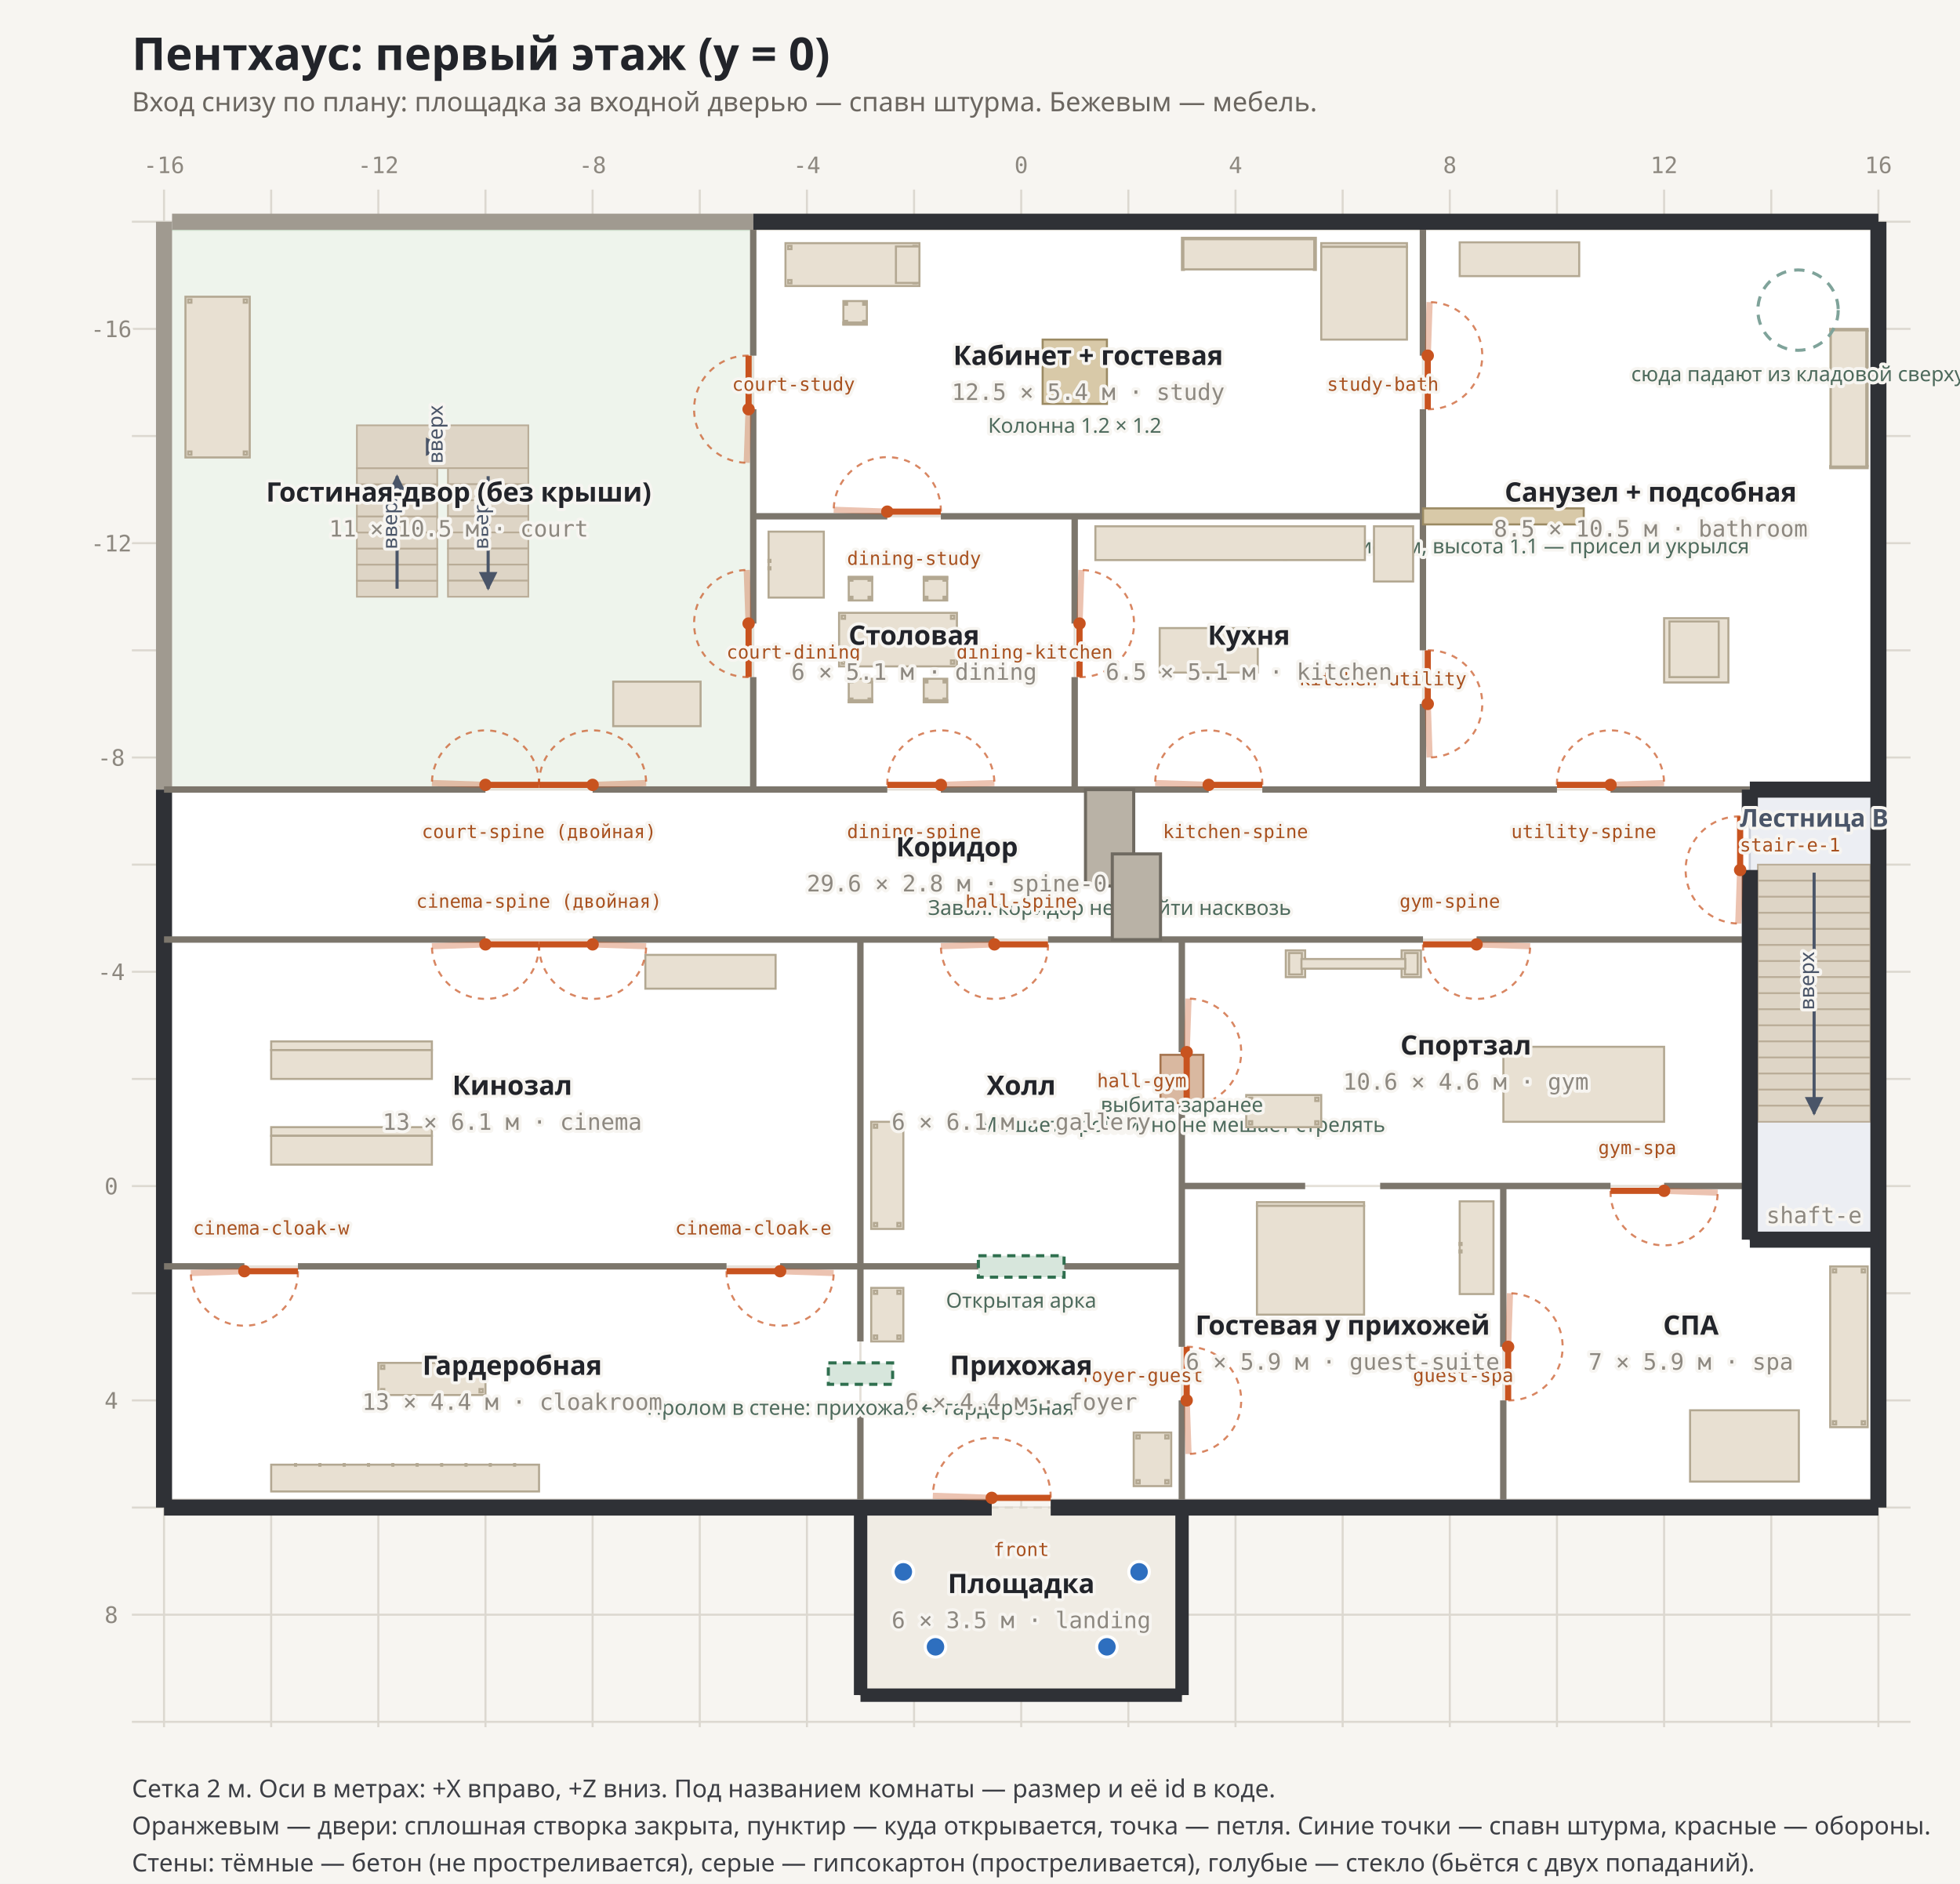
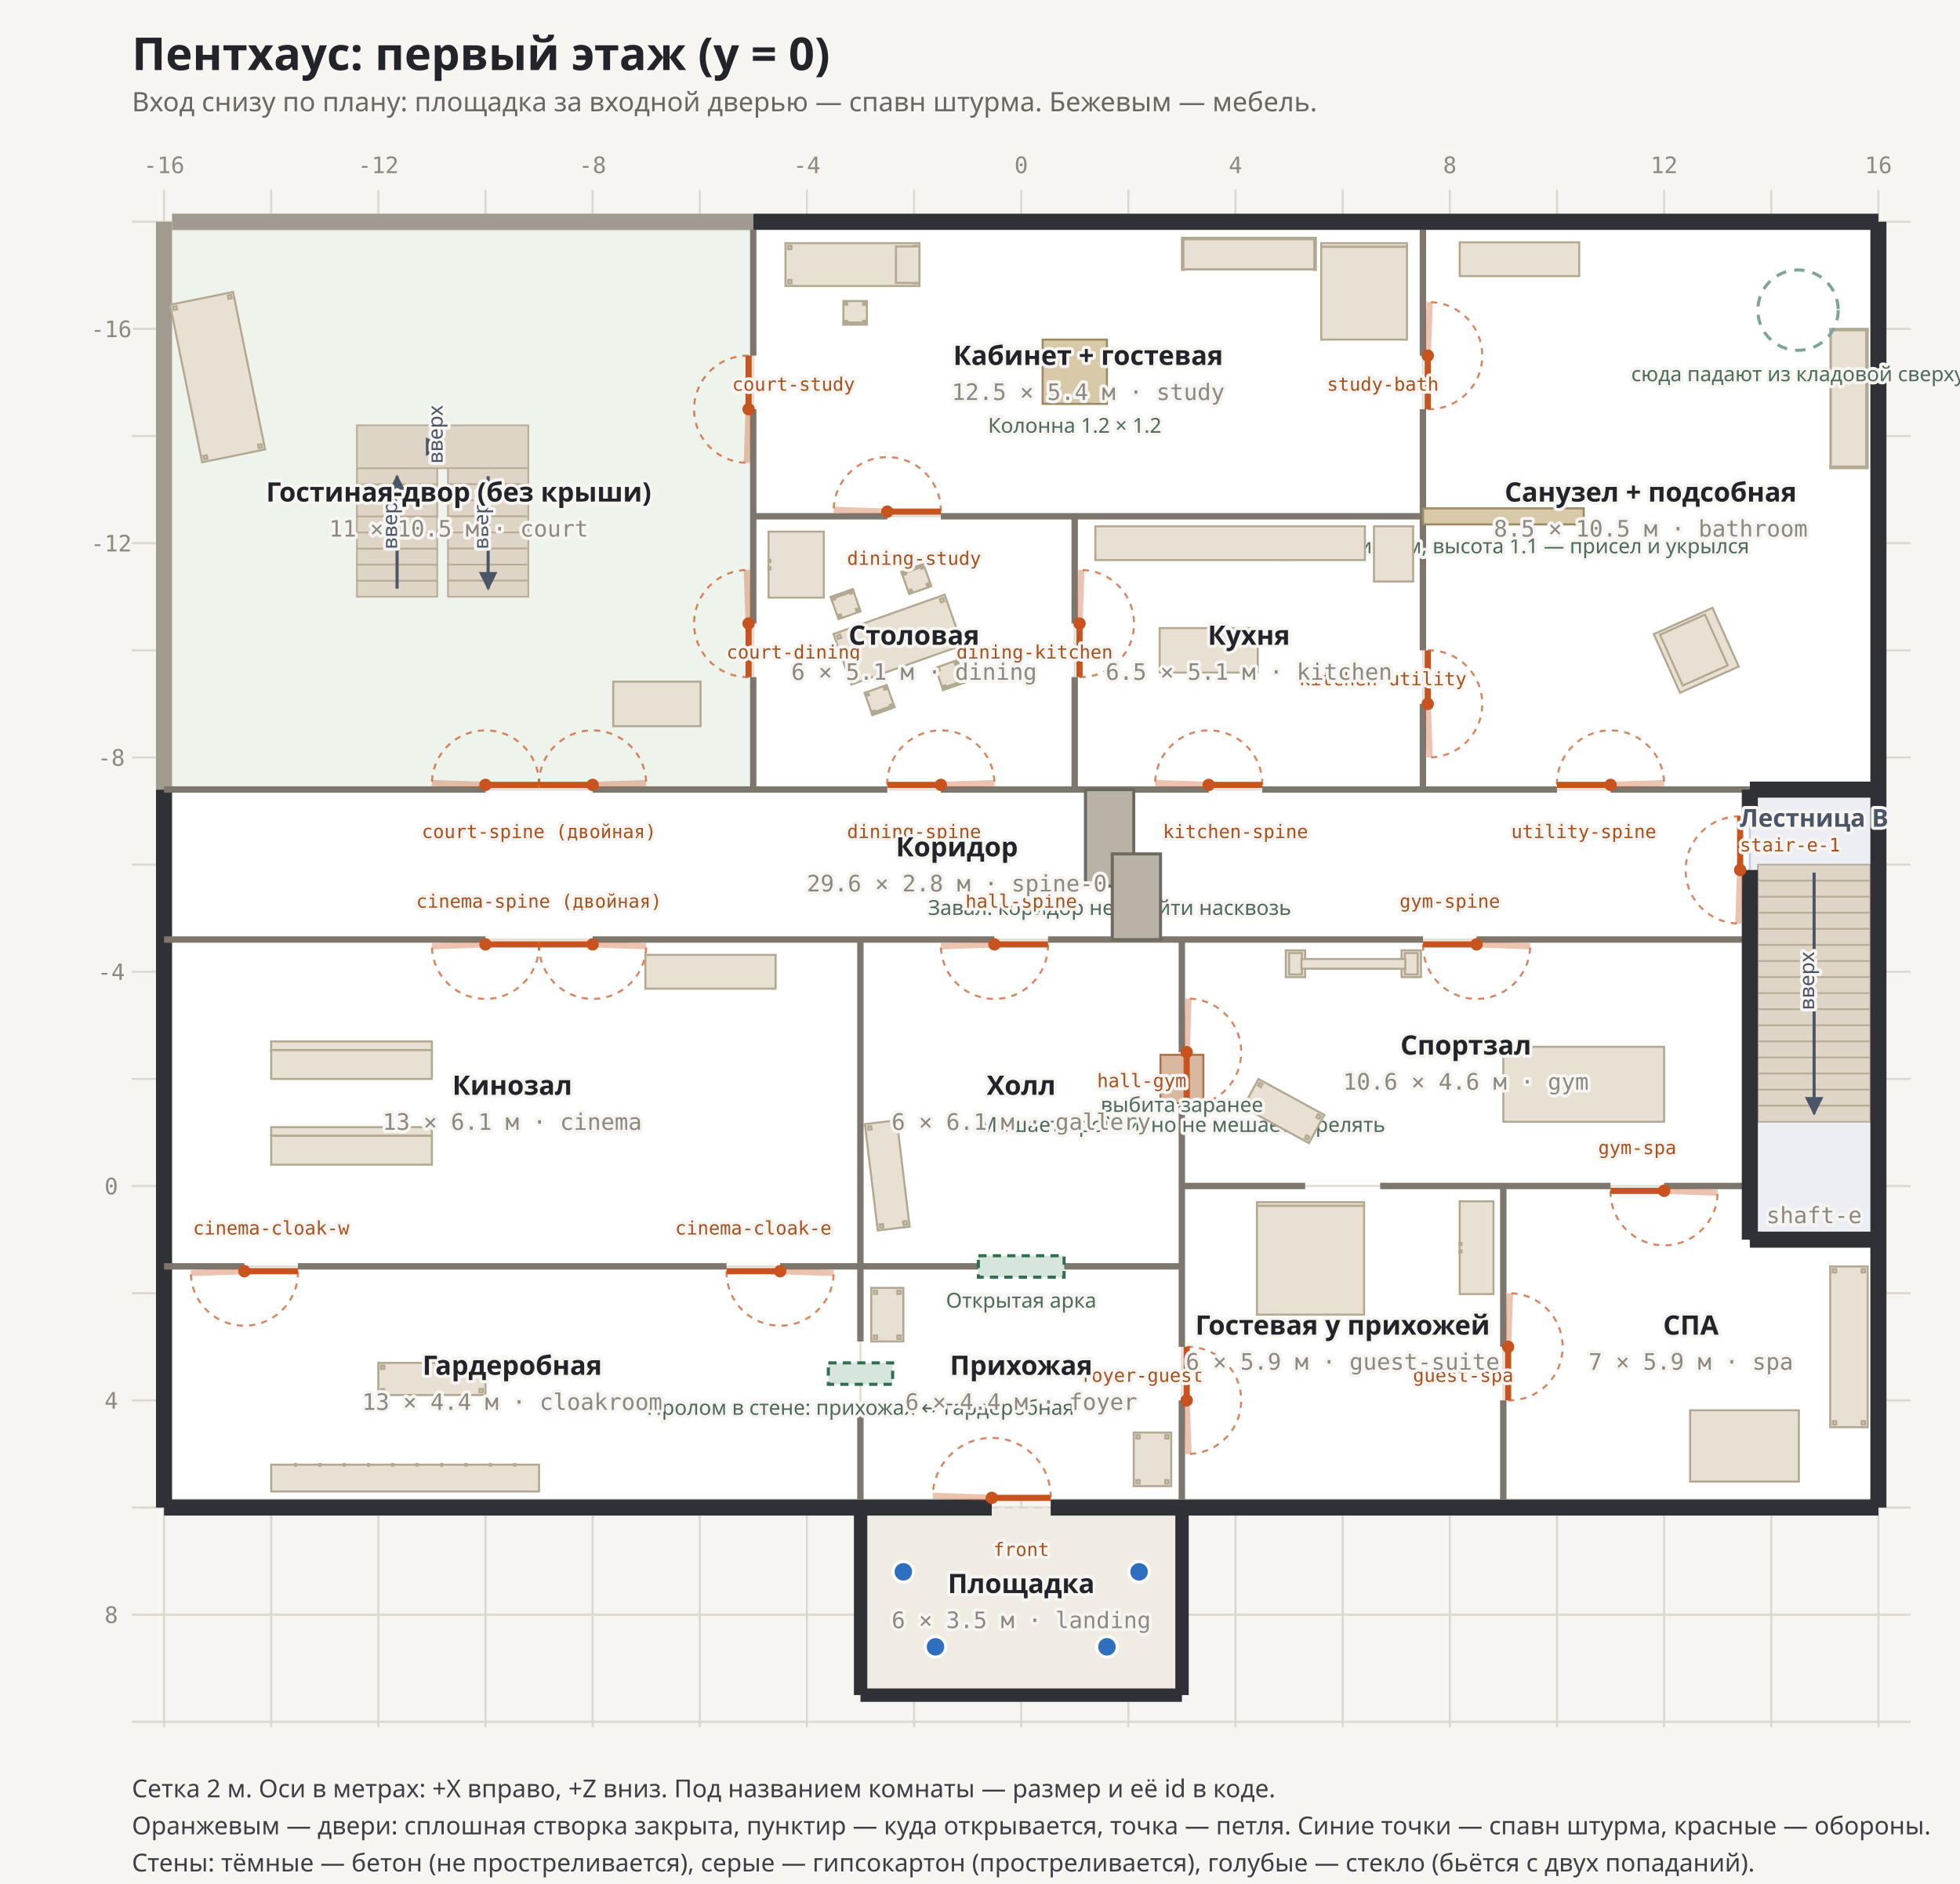
<svg xmlns="http://www.w3.org/2000/svg" width="951.2" height="914.2" viewBox="0 0 951.2 914.2">
  <style>
  .bg { fill: #f7f5f1; }
  .grid { stroke: #dcd8d0; stroke-width: 1; }
  .tick { fill: #8d8880; font: 11px ui-monospace, monospace; text-anchor: middle; }
  /* Every label is drawn with the page colour behind its own strokes, so a
     door id that lands on a wall or a room name is still readable. */
  text { paint-order: stroke; stroke: #f7f5f1; stroke-width: 3px; stroke-linejoin: round; }
  .room { fill: #ffffff; stroke: #e4e0d8; stroke-width: 1; }
  .open { fill: #eef4ec; stroke: #cadbc8; stroke-width: 1; }
  .void { fill: #e2e6ec; stroke: #b6bcc6; stroke-width: 1.5; stroke-dasharray: 6 4; }
  .wall.low { fill: #a09a90; }
  .wall.glass.low { fill: #7fa8bd; }
  .blocker { fill: #d8c9a8; stroke: #9b8a63; stroke-width: 1; }
  .blocker.blocked { fill: #d9b8a0; stroke: #a5744f; }
  .blocker.rubble { fill: #b9b2a6; stroke: #6f6a61; stroke-width: 1.5; }
  .blocker.furniture { fill: #e8e0d2; stroke: #b3a892; stroke-width: 1; }
  .hole { fill: none; stroke: #2f6f4f; stroke-width: 2.5; stroke-dasharray: 5 4; }
  .opening { fill: #d7e6dc; stroke: #2f6f4f; stroke-width: 1.5; stroke-dasharray: 4 3; }
  .switch { fill: #f2d24b; stroke: #7a5f05; stroke-width: 2; }
  .hole.under { stroke: #7fa39a; stroke-width: 1.5; }
  .note { font: 10px system-ui, sans-serif; fill: #4d6a5c; text-anchor: middle; }
  .shaft { fill: #eceef3; stroke: #c9cdd6; stroke-width: 1; }
  .outside { fill: #f0ece4; stroke: #ddd8ce; stroke-dasharray: 4 3; }
  .wall { fill: #2f3136; }
  .wall.drywall { fill: #7c766c; }
  .wall.glass { fill: #7fa8bd; }
  .room-name { font: 600 13px system-ui, sans-serif; fill: #22242a; text-anchor: middle; }
  .room-size { font: 11px ui-monospace, monospace; fill: #8d8880; text-anchor: middle; }
  .shaft-label { font: 600 12px system-ui, sans-serif; fill: #4a5568; text-anchor: middle; }
  .door-shut { stroke: #c8531f; stroke-width: 3; fill: none; }
  .door-open { stroke: #c8531f; stroke-width: 3; fill: none; opacity: 0.35; }
  .door-arc { stroke: #c8531f; stroke-width: 1; fill: none; stroke-dasharray: 3 3; opacity: 0.7; }
  .hinge { fill: #c8531f; }
  .door-id { font: 9px ui-monospace, monospace; fill: #a8511f; text-anchor: middle; }
  .tread { fill: #ded5c6; stroke: #b9ac97; stroke-width: 0.8; }
  .up-arrow { stroke: #4a5568; stroke-width: 1.5; fill: none; }
  .up-label { font: 10px system-ui, sans-serif; fill: #4a5568; text-anchor: middle; }
  .spawn { stroke: #ffffff; stroke-width: 1.5; }
  .spawn.attackers { fill: #2e6fbf; }
  .spawn.defenders { fill: #c2452f; }
  .title { font: 600 22px system-ui, sans-serif; fill: #22242a; }
  .subtitle { font: 13px system-ui, sans-serif; fill: #6b6660; }
  .legend { font: 12px system-ui, sans-serif; fill: #3d3f45; }
</style>
  <defs>
    <marker id="arrow" viewBox="0 0 10 10" refX="9" refY="5" markerWidth="6" markerHeight="6" orient="auto-start-reverse">
      <path d="M 0 0 L 10 5 L 0 10 z" fill="#4a5568" />
    </marker>
  </defs>
  <rect class="bg" width="951.2" height="914.2" />
  <text x="64" y="34" class="title">Пентхаус: первый этаж (y = 0)</text>
  <text x="64" y="54" class="subtitle">Вход снизу по плану: площадка за входной дверью — спавн штурма. Бежевым — мебель.</text>
  <text x="64" y="872.2" class="legend">Сетка 2 м. Оси в метрах: +X вправо, +Z вниз. Под названием комнаты — размер и её id в коде.</text>
  <text x="64" y="890.2" class="legend">Оранжевым — двери: сплошная створка закрыта, пунктир — куда открывается, точка — петля. Синие точки — спавн штурма, красные — обороны.</text>
  <text x="64" y="908.2" class="legend">Стены: тёмные — бетон (не простреливается), серые — гипсокартон (простреливается), голубые — стекло (бьётся с двух попаданий).</text>
  <line x1="79.6" y1="92" x2="79.6" y2="838.2" class="grid" />
  <text x="79.6" y="84" class="tick">-16</text>
  <line x1="131.6" y1="92" x2="131.6" y2="838.2" class="grid" />
  <line x1="183.6" y1="92" x2="183.6" y2="838.2" class="grid" />
  <text x="183.6" y="84" class="tick">-12</text>
  <line x1="235.6" y1="92" x2="235.6" y2="838.2" class="grid" />
  <line x1="287.6" y1="92" x2="287.6" y2="838.2" class="grid" />
  <text x="287.6" y="84" class="tick">-8</text>
  <line x1="339.6" y1="92" x2="339.6" y2="838.2" class="grid" />
  <line x1="391.6" y1="92" x2="391.6" y2="838.2" class="grid" />
  <text x="391.6" y="84" class="tick">-4</text>
  <line x1="443.6" y1="92" x2="443.6" y2="838.2" class="grid" />
  <line x1="495.6" y1="92" x2="495.6" y2="838.2" class="grid" />
  <text x="495.6" y="84" class="tick">0</text>
  <line x1="547.6" y1="92" x2="547.6" y2="838.2" class="grid" />
  <line x1="599.6" y1="92" x2="599.6" y2="838.2" class="grid" />
  <text x="599.6" y="84" class="tick">4</text>
  <line x1="651.6" y1="92" x2="651.6" y2="838.2" class="grid" />
  <line x1="703.6" y1="92" x2="703.6" y2="838.2" class="grid" />
  <text x="703.6" y="84" class="tick">8</text>
  <line x1="755.6" y1="92" x2="755.6" y2="838.2" class="grid" />
  <line x1="807.6" y1="92" x2="807.6" y2="838.2" class="grid" />
  <text x="807.6" y="84" class="tick">12</text>
  <line x1="859.6" y1="92" x2="859.6" y2="838.2" class="grid" />
  <line x1="911.6" y1="92" x2="911.6" y2="838.2" class="grid" />
  <text x="911.6" y="84" class="tick">16</text>
  <line x1="64" y1="107.6" x2="927.2" y2="107.6" class="grid" />
  <line x1="64" y1="159.6" x2="927.2" y2="159.6" class="grid" />
  <text x="54" y="163.6" class="tick" text-anchor="end">-16</text>
  <line x1="64" y1="211.6" x2="927.2" y2="211.6" class="grid" />
  <line x1="64" y1="263.6" x2="927.2" y2="263.6" class="grid" />
  <text x="54" y="267.6" class="tick" text-anchor="end">-12</text>
  <line x1="64" y1="315.6" x2="927.2" y2="315.6" class="grid" />
  <line x1="64" y1="367.6" x2="927.2" y2="367.6" class="grid" />
  <text x="54" y="371.6" class="tick" text-anchor="end">-8</text>
  <line x1="64" y1="419.6" x2="927.2" y2="419.6" class="grid" />
  <line x1="64" y1="471.6" x2="927.2" y2="471.6" class="grid" />
  <text x="54" y="475.6" class="tick" text-anchor="end">-4</text>
  <line x1="64" y1="523.6" x2="927.2" y2="523.6" class="grid" />
  <line x1="64" y1="575.6" x2="927.2" y2="575.6" class="grid" />
  <text x="54" y="579.6" class="tick" text-anchor="end">0</text>
  <line x1="64" y1="627.6" x2="927.2" y2="627.6" class="grid" />
  <line x1="64" y1="679.6" x2="927.2" y2="679.6" class="grid" />
  <text x="54" y="683.6" class="tick" text-anchor="end">4</text>
  <line x1="64" y1="731.6" x2="927.2" y2="731.6" class="grid" />
  <line x1="64" y1="783.6" x2="927.2" y2="783.6" class="grid" />
  <text x="54" y="787.6" class="tick" text-anchor="end">8</text>
  <line x1="64" y1="835.6" x2="927.2" y2="835.6" class="grid" />
  <rect x="79.6" y="111.5" width="286" height="271.7" class="open" />
  <rect x="365.6" y="111.5" width="325" height="139.1" class="room" />
  <rect x="690.6" y="111.5" width="221" height="271.7" class="room" />
  <rect x="365.6" y="250.6" width="156" height="132.6" class="room" />
  <rect x="521.6" y="250.6" width="169" height="132.6" class="room" />
  <rect x="79.6" y="383.2" width="769.6" height="72.8" class="room" />
  <rect x="79.6" y="456" width="338" height="158.6" class="room" />
  <rect x="417.6" y="456" width="156" height="158.6" class="room" />
  <rect x="573.6" y="456" width="275.6" height="119.6" class="room" />
  <rect x="79.6" y="614.6" width="338" height="113.1" class="room" />
  <rect x="417.6" y="614.6" width="156" height="113.1" class="room" />
  <rect x="573.6" y="575.6" width="156" height="152.1" class="room" />
  <rect x="729.6" y="575.6" width="182" height="152.1" class="room" />
  <rect x="417.6" y="731.6" width="156" height="91" class="outside" />
  <rect x="849.2" y="383.2" width="62.4" height="218.4" class="shaft" />
  <rect x="173.2" y="281.8" width="39" height="7.8" class="tread" />
  <rect x="173.2" y="274" width="39" height="7.8" class="tread" />
  <rect x="173.2" y="266.2" width="39" height="7.8" class="tread" />
  <rect x="173.2" y="258.4" width="39" height="7.8" class="tread" />
  <rect x="173.2" y="250.6" width="39" height="7.8" class="tread" />
  <rect x="173.2" y="242.8" width="39" height="7.8" class="tread" />
  <rect x="173.2" y="235" width="39" height="7.8" class="tread" />
  <rect x="173.2" y="227.2" width="39" height="7.8" class="tread" />
  <path d="M 192.7 285.7 L 192.7 231.1" class="up-arrow" marker-end="url(#arrow)" />
  <text x="192.7" y="252.4" class="up-label" transform="rotate(-90 192.7 252.4)">вверх</text>
  <rect x="173.2" y="206.4" width="83.2" height="20.8" class="tread" />
  <path d="M 214.8 216.8 L 214.8 216.8" class="up-arrow" marker-end="url(#arrow)" />
  <text x="214.8" y="210.8" class="up-label" transform="rotate(-90 214.8 210.8)">вверх</text>
  <rect x="217.4" y="227.2" width="39" height="7.8" class="tread" />
  <rect x="217.4" y="235" width="39" height="7.8" class="tread" />
  <rect x="217.4" y="242.8" width="39" height="7.8" class="tread" />
  <rect x="217.4" y="250.6" width="39" height="7.8" class="tread" />
  <rect x="217.4" y="258.4" width="39" height="7.8" class="tread" />
  <rect x="217.4" y="266.2" width="39" height="7.8" class="tread" />
  <rect x="217.4" y="274" width="39" height="7.8" class="tread" />
  <rect x="217.4" y="281.8" width="39" height="7.8" class="tread" />
  <path d="M 236.9 231.1 L 236.9 285.7" class="up-arrow" marker-end="url(#arrow)" />
  <text x="236.9" y="252.4" class="up-label" transform="rotate(-90 236.9 252.4)">вверх</text>
  <rect x="853.1" y="419.6" width="54.6" height="7.8" class="tread" />
  <rect x="853.1" y="427.4" width="54.6" height="7.8" class="tread" />
  <rect x="853.1" y="435.2" width="54.6" height="7.8" class="tread" />
  <rect x="853.1" y="443" width="54.6" height="7.8" class="tread" />
  <rect x="853.1" y="450.8" width="54.6" height="7.8" class="tread" />
  <rect x="853.1" y="458.6" width="54.6" height="7.8" class="tread" />
  <rect x="853.1" y="466.4" width="54.6" height="7.8" class="tread" />
  <rect x="853.1" y="474.2" width="54.6" height="7.8" class="tread" />
  <rect x="853.1" y="482" width="54.6" height="7.8" class="tread" />
  <rect x="853.1" y="489.8" width="54.6" height="7.8" class="tread" />
  <rect x="853.1" y="497.6" width="54.6" height="7.8" class="tread" />
  <rect x="853.1" y="505.4" width="54.6" height="7.8" class="tread" />
  <rect x="853.1" y="513.2" width="54.6" height="7.8" class="tread" />
  <rect x="853.1" y="521" width="54.6" height="7.8" class="tread" />
  <rect x="853.1" y="528.8" width="54.6" height="7.8" class="tread" />
  <rect x="853.1" y="536.6" width="54.6" height="7.8" class="tread" />
  <path d="M 880.4 423.5 L 880.4 540.5" class="up-arrow" marker-end="url(#arrow)" />
  <text x="880.4" y="476" class="up-label" transform="rotate(-90 880.4 476)">вверх</text>
  <rect x="79.6" y="727.7" width="401.7" height="7.8" class="wall concrete" />
  <rect x="509.9" y="727.7" width="401.7" height="7.8" class="wall concrete" />
  <rect x="83.5" y="103.7" width="282.1" height="7.8" class="wall concrete low" />
  <rect x="365.6" y="103.7" width="546" height="7.8" class="wall concrete" />
  <rect x="75.7" y="107.6" width="7.8" height="275.6" class="wall concrete low" />
  <rect x="75.7" y="383.2" width="7.8" height="348.4" class="wall concrete" />
  <rect x="907.7" y="107.6" width="7.8" height="624" class="wall concrete" />
  <rect x="417.6" y="819.4" width="156" height="6.5" class="wall concrete" />
  <rect x="414.4" y="731.6" width="6.5" height="91" class="wall concrete" />
  <rect x="570.4" y="731.6" width="6.5" height="91" class="wall concrete" />
  <rect x="364" y="111.5" width="3.1" height="61.1" class="wall drywall" />
  <rect x="364" y="198.6" width="3.1" height="104" class="wall drywall" />
  <rect x="364" y="328.6" width="3.1" height="54.6" class="wall drywall" />
  <rect x="79.6" y="381.6" width="156" height="3.1" class="wall drywall" />
  <rect x="287.6" y="381.6" width="143" height="3.1" class="wall drywall" />
  <rect x="456.6" y="381.6" width="130" height="3.1" class="wall drywall" />
  <rect x="612.6" y="381.6" width="143" height="3.1" class="wall drywall" />
  <rect x="781.6" y="381.6" width="67.6" height="3.1" class="wall drywall" />
  <rect x="79.6" y="454.4" width="156" height="3.1" class="wall drywall" />
  <rect x="287.6" y="454.4" width="195" height="3.1" class="wall drywall" />
  <rect x="508.6" y="454.4" width="182" height="3.1" class="wall drywall" />
  <rect x="716.6" y="454.4" width="132.6" height="3.1" class="wall drywall" />
  <rect x="689" y="111.5" width="3.1" height="61.1" class="wall drywall" />
  <rect x="689" y="198.6" width="3.1" height="117" class="wall drywall" />
  <rect x="689" y="341.6" width="3.1" height="41.6" class="wall drywall" />
  <rect x="365.6" y="249" width="65" height="3.1" class="wall drywall" />
  <rect x="456.6" y="249" width="234" height="3.1" class="wall drywall" />
  <rect x="520" y="250.6" width="3.1" height="52" class="wall drywall" />
  <rect x="520" y="328.6" width="3.1" height="54.6" class="wall drywall" />
  <rect x="416" y="456" width="3.1" height="195" class="wall drywall" />
  <rect x="416" y="682.2" width="3.1" height="45.5" class="wall drywall" />
  <rect x="572" y="456" width="3.1" height="54.6" class="wall drywall" />
  <rect x="572" y="536.6" width="3.1" height="117" class="wall drywall" />
  <rect x="572" y="679.6" width="3.1" height="48.1" class="wall drywall" />
  <rect x="79.6" y="613" width="39" height="3.1" class="wall drywall" />
  <rect x="144.6" y="613" width="208" height="3.1" class="wall drywall" />
  <rect x="378.6" y="613" width="96.2" height="3.1" class="wall drywall" />
  <rect x="516.4" y="613" width="57.2" height="3.1" class="wall drywall" />
  <rect x="573.6" y="574" width="59.8" height="3.1" class="wall drywall" />
  <rect x="669.8" y="574" width="111.8" height="3.1" class="wall drywall" />
  <rect x="807.6" y="574" width="41.6" height="3.1" class="wall drywall" />
  <rect x="728" y="575.6" width="3.1" height="78" class="wall drywall" />
  <rect x="728" y="679.6" width="3.1" height="48.1" class="wall drywall" />
  <rect x="845.3" y="383.2" width="7.8" height="13" class="wall concrete" />
  <rect x="845.3" y="422.2" width="7.8" height="179.4" class="wall concrete" />
  <rect x="849.2" y="379.3" width="62.4" height="7.8" class="wall concrete" />
  <rect x="849.2" y="597.7" width="62.4" height="7.8" class="wall concrete" />
  <rect x="690.6" y="246.7" width="78" height="7.8" class="blocker barrier" />
  <text x="729.6" y="268.5" class="note">Ограждение 3 м, высота 1.1 — присел и укрылся</text>
  <rect x="506" y="164.8" width="31.2" height="31.2" class="blocker column" />
  <text x="521.6" y="210" class="note">Колонна 1.2 × 1.2</text>
  <rect x="526.8" y="383.2" width="23.4" height="46.8" class="blocker rubble" />
  <text x="538.5" y="444" class="note">Завал: коридор не пройти насквозь</text>
  <rect x="539.8" y="414.4" width="23.4" height="41.6" class="blocker rubble" />
  <rect x="563.2" y="511.9" width="20.8" height="23.4" class="blocker blocked" />
  <text x="573.6" y="549.3" class="note">Мешает пройти, но не мешает стрелять</text>
-   <rect x="90" y="144" width="31.2" height="78" class="blocker furniture" />
-   <rect x="91.3" y="145.3" width="1.6" height="1.6" class="blocker furniture" />
-   <rect x="91.3" y="219.1" width="1.6" height="1.6" class="blocker furniture" />
-   <rect x="118.3" y="145.3" width="1.6" height="1.6" class="blocker furniture" />
-   <rect x="118.3" y="219.1" width="1.6" height="1.6" class="blocker furniture" />
+   <rect x="90" y="144" width="31.2" height="78" class="blocker furniture" transform="rotate(-11.5 105.6 183)" />
+   <rect x="84.2" y="148.7" width="1.6" height="1.6" class="blocker furniture" transform="rotate(-11.5 85 149.5)" />
+   <rect x="98.9" y="221.1" width="1.6" height="1.6" class="blocker furniture" transform="rotate(-11.5 99.7 221.9)" />
+   <rect x="110.7" y="143.3" width="1.6" height="1.6" class="blocker furniture" transform="rotate(-11.5 111.5 144.1)" />
+   <rect x="125.4" y="215.7" width="1.6" height="1.6" class="blocker furniture" transform="rotate(-11.5 126.2 216.5)" />
  <rect x="299.3" y="332.5" width="39" height="18.2" class="blocker furniture" />
  <rect x="298" y="331.2" width="41.6" height="20.8" class="blocker furniture" />
  <rect x="297.6" y="330.8" width="42.4" height="21.6" class="blocker furniture" />
  <rect x="381.2" y="118" width="65" height="20.8" class="blocker furniture" />
  <rect x="382.5" y="119.3" width="1.6" height="1.6" class="blocker furniture" />
  <rect x="382.5" y="135.9" width="1.6" height="1.6" class="blocker furniture" />
  <rect x="443.3" y="119.3" width="1.6" height="1.6" class="blocker furniture" />
  <rect x="443.3" y="135.9" width="1.6" height="1.6" class="blocker furniture" />
  <rect x="434.8" y="119.6" width="11.4" height="17.7" class="blocker furniture" />
  <rect x="409.3" y="146.1" width="11.4" height="11.4" class="blocker furniture" />
  <rect x="410.1" y="146.9" width="1" height="1" class="blocker furniture" />
  <rect x="410.1" y="155.7" width="1" height="1" class="blocker furniture" />
  <rect x="418.9" y="146.9" width="1" height="1" class="blocker furniture" />
  <rect x="418.9" y="155.7" width="1" height="1" class="blocker furniture" />
  <rect x="409.3" y="156.5" width="11.4" height="1" class="blocker furniture" />
  <rect x="573.6" y="115.4" width="1" height="15.6" class="blocker furniture" />
  <rect x="637.6" y="115.4" width="1" height="15.6" class="blocker furniture" />
  <rect x="574.6" y="115.4" width="62.9" height="1" class="blocker furniture" />
  <rect x="574.3" y="116.1" width="63.5" height="14.6" class="blocker furniture" />
  <rect x="574.3" y="116.1" width="63.5" height="14.6" class="blocker furniture" />
  <rect x="574.3" y="116.1" width="63.5" height="14.6" class="blocker furniture" />
  <rect x="574.3" y="116.1" width="63.5" height="14.6" class="blocker furniture" />
  <rect x="574.3" y="116.1" width="63.5" height="14.6" class="blocker furniture" />
  <rect x="641.2" y="118" width="41.6" height="1.8" class="blocker furniture" />
  <rect x="642.5" y="121.1" width="39" height="42.4" class="blocker furniture" />
  <rect x="641.2" y="119.8" width="41.6" height="45" class="blocker furniture" />
-   <rect x="407.2" y="297.4" width="57.2" height="26" class="blocker furniture" />
-   <rect x="408.5" y="298.7" width="1.6" height="1.6" class="blocker furniture" />
-   <rect x="408.5" y="320.5" width="1.6" height="1.6" class="blocker furniture" />
-   <rect x="461.5" y="298.7" width="1.6" height="1.6" class="blocker furniture" />
-   <rect x="461.5" y="320.5" width="1.6" height="1.6" class="blocker furniture" />
-   <rect x="411.9" y="280" width="11.4" height="11.4" class="blocker furniture" />
-   <rect x="412.7" y="280.8" width="1" height="1" class="blocker furniture" />
-   <rect x="412.7" y="289.6" width="1" height="1" class="blocker furniture" />
-   <rect x="421.5" y="280.8" width="1" height="1" class="blocker furniture" />
-   <rect x="421.5" y="289.6" width="1" height="1" class="blocker furniture" />
-   <rect x="411.9" y="280" width="11.4" height="1" class="blocker furniture" />
-   <rect x="448.3" y="280" width="11.4" height="11.4" class="blocker furniture" />
-   <rect x="449.1" y="280.8" width="1" height="1" class="blocker furniture" />
-   <rect x="449.1" y="289.6" width="1" height="1" class="blocker furniture" />
-   <rect x="457.9" y="280.8" width="1" height="1" class="blocker furniture" />
-   <rect x="457.9" y="289.6" width="1" height="1" class="blocker furniture" />
-   <rect x="448.3" y="280" width="11.4" height="1" class="blocker furniture" />
-   <rect x="411.9" y="329.4" width="11.4" height="11.4" class="blocker furniture" />
-   <rect x="412.7" y="330.2" width="1" height="1" class="blocker furniture" />
-   <rect x="412.7" y="339" width="1" height="1" class="blocker furniture" />
-   <rect x="421.5" y="330.2" width="1" height="1" class="blocker furniture" />
-   <rect x="421.5" y="339" width="1" height="1" class="blocker furniture" />
-   <rect x="411.9" y="339.8" width="11.4" height="1" class="blocker furniture" />
-   <rect x="448.3" y="329.4" width="11.4" height="11.4" class="blocker furniture" />
-   <rect x="449.1" y="330.2" width="1" height="1" class="blocker furniture" />
-   <rect x="449.1" y="339" width="1" height="1" class="blocker furniture" />
-   <rect x="457.9" y="330.2" width="1" height="1" class="blocker furniture" />
-   <rect x="457.9" y="339" width="1" height="1" class="blocker furniture" />
-   <rect x="448.3" y="339.8" width="11.4" height="1" class="blocker furniture" />
+   <rect x="407.2" y="297.4" width="57.2" height="26" class="blocker furniture" transform="rotate(-19.5 435.8 310.4)" />
+   <rect x="406.4" y="308.2" width="1.6" height="1.6" class="blocker furniture" transform="rotate(-19.5 407.2 308.9)" />
+   <rect x="413.7" y="328.8" width="1.6" height="1.6" class="blocker furniture" transform="rotate(-19.5 414.4 329.5)" />
+   <rect x="456.4" y="290.5" width="1.6" height="1.6" class="blocker furniture" transform="rotate(-19.5 457.2 291.3)" />
+   <rect x="463.7" y="311.1" width="1.6" height="1.6" class="blocker furniture" transform="rotate(-19.5 464.4 311.9)" />
+   <rect x="404.7" y="287.5" width="11.4" height="11.4" class="blocker furniture" transform="rotate(-19.5 410.4 293.2)" />
+   <rect x="404.2" y="290" width="1" height="1" class="blocker furniture" transform="rotate(-19.5 404.8 290.5)" />
+   <rect x="407.2" y="298.3" width="1" height="1" class="blocker furniture" transform="rotate(-19.5 407.7 298.8)" />
+   <rect x="412.6" y="287" width="1" height="1" class="blocker furniture" transform="rotate(-19.5 413.1 287.5)" />
+   <rect x="415.5" y="295.4" width="1" height="1" class="blocker furniture" transform="rotate(-19.5 416 295.9)" />
+   <rect x="403" y="287.8" width="11.4" height="1" class="blocker furniture" transform="rotate(-19.5 408.7 288.3)" />
+   <rect x="439" y="275.3" width="11.4" height="11.4" class="blocker furniture" transform="rotate(-19.5 444.7 281)" />
+   <rect x="438.6" y="277.8" width="1" height="1" class="blocker furniture" transform="rotate(-19.5 439.1 278.4)" />
+   <rect x="441.5" y="286.2" width="1" height="1" class="blocker furniture" transform="rotate(-19.5 442 286.7)" />
+   <rect x="446.9" y="274.9" width="1" height="1" class="blocker furniture" transform="rotate(-19.5 447.4 275.4)" />
+   <rect x="449.8" y="283.2" width="1" height="1" class="blocker furniture" transform="rotate(-19.5 450.4 283.7)" />
+   <rect x="437.3" y="275.6" width="11.4" height="1" class="blocker furniture" transform="rotate(-19.5 443 276.1)" />
+   <rect x="421.2" y="334" width="11.4" height="11.4" class="blocker furniture" transform="rotate(-19.5 426.9 339.8)" />
+   <rect x="420.7" y="336.5" width="1" height="1" class="blocker furniture" transform="rotate(-19.5 421.2 337.1)" />
+   <rect x="423.7" y="344.9" width="1" height="1" class="blocker furniture" transform="rotate(-19.5 424.2 345.4)" />
+   <rect x="429.1" y="333.6" width="1" height="1" class="blocker furniture" transform="rotate(-19.5 429.6 334.1)" />
+   <rect x="432" y="341.9" width="1" height="1" class="blocker furniture" transform="rotate(-19.5 432.5 342.4)" />
+   <rect x="422.9" y="344.1" width="11.4" height="1" class="blocker furniture" transform="rotate(-19.5 428.6 344.7)" />
+   <rect x="455.5" y="321.9" width="11.4" height="11.4" class="blocker furniture" transform="rotate(-19.5 461.2 327.6)" />
+   <rect x="455" y="324.4" width="1" height="1" class="blocker furniture" transform="rotate(-19.5 455.6 324.9)" />
+   <rect x="458" y="332.7" width="1" height="1" class="blocker furniture" transform="rotate(-19.5 458.5 333.3)" />
+   <rect x="463.4" y="321.5" width="1" height="1" class="blocker furniture" transform="rotate(-19.5 463.9 322)" />
+   <rect x="466.3" y="329.8" width="1" height="1" class="blocker furniture" transform="rotate(-19.5 466.8 330.3)" />
+   <rect x="457.2" y="332" width="11.4" height="1" class="blocker furniture" transform="rotate(-19.5 462.9 332.5)" />
  <rect x="374.7" y="259.7" width="23.4" height="28.6" class="blocker furniture" />
  <rect x="373.4" y="258.4" width="26" height="31.2" class="blocker furniture" />
  <rect x="373" y="258" width="26.8" height="32" class="blocker furniture" />
  <rect x="372.9" y="271.7" width="1" height="1" class="blocker furniture" />
  <rect x="372.9" y="275.3" width="1" height="1" class="blocker furniture" />
  <rect x="533.3" y="257.1" width="127.4" height="13" class="blocker furniture" />
  <rect x="532" y="255.8" width="130" height="15.6" class="blocker furniture" />
  <rect x="531.6" y="255.4" width="130.8" height="16.4" class="blocker furniture" />
  <rect x="668.5" y="257.1" width="15.6" height="23.4" class="blocker furniture" />
  <rect x="667.2" y="255.8" width="18.2" height="26" class="blocker furniture" />
  <rect x="666.8" y="255.4" width="19" height="26.8" class="blocker furniture" />
  <rect x="564.5" y="306.5" width="44.2" height="18.2" class="blocker furniture" />
  <rect x="563.2" y="305.2" width="46.8" height="20.8" class="blocker furniture" />
  <rect x="562.8" y="304.8" width="47.6" height="21.6" class="blocker furniture" />
  <rect x="710.1" y="119.3" width="54.6" height="13" class="blocker furniture" />
  <rect x="708.8" y="118" width="57.2" height="15.6" class="blocker furniture" />
  <rect x="708.4" y="117.6" width="58" height="16.4" class="blocker furniture" />
  <rect x="888.2" y="159.6" width="18.2" height="1" class="blocker furniture" />
  <rect x="888.2" y="226.2" width="18.2" height="1" class="blocker furniture" />
  <rect x="905.4" y="160.6" width="1" height="65.5" class="blocker furniture" />
  <rect x="888.5" y="160.3" width="17.2" height="66.1" class="blocker furniture" />
  <rect x="888.5" y="160.3" width="17.2" height="66.1" class="blocker furniture" />
  <rect x="888.5" y="160.3" width="17.2" height="66.1" class="blocker furniture" />
  <rect x="888.5" y="160.3" width="17.2" height="66.1" class="blocker furniture" />
  <rect x="888.5" y="160.3" width="17.2" height="66.1" class="blocker furniture" />
  <rect x="888.5" y="160.3" width="17.2" height="66.1" class="blocker furniture" />
-   <rect x="807.6" y="300" width="31.2" height="31.2" class="blocker furniture" />
-   <rect x="810.2" y="301.6" width="23.9" height="27" class="blocker furniture" />
+   <rect x="807.6" y="300" width="31.2" height="31.2" class="blocker furniture" transform="rotate(-24.1 823.2 315.6)" />
+   <rect x="810.1" y="302" width="23.9" height="27" class="blocker furniture" transform="rotate(-24.1 822 315.5)" />
  <rect x="131.6" y="505.4" width="78" height="4.2" class="blocker furniture" />
  <rect x="132.6" y="510.6" width="75.9" height="12" class="blocker furniture" />
  <rect x="131.6" y="509.6" width="78" height="14" class="blocker furniture" />
  <rect x="131.6" y="547" width="78" height="4.2" class="blocker furniture" />
  <rect x="132.6" y="552.2" width="75.9" height="12" class="blocker furniture" />
  <rect x="131.6" y="551.2" width="78" height="14" class="blocker furniture" />
  <rect x="314.9" y="465.1" width="59.8" height="13" class="blocker furniture" />
  <rect x="313.6" y="463.8" width="62.4" height="15.6" class="blocker furniture" />
  <rect x="313.2" y="463.4" width="63.2" height="16.4" class="blocker furniture" />
-   <rect x="422.8" y="544.4" width="15.6" height="52" class="blocker furniture" />
-   <rect x="424.1" y="545.7" width="1.6" height="1.6" class="blocker furniture" />
-   <rect x="424.1" y="593.5" width="1.6" height="1.6" class="blocker furniture" />
-   <rect x="435.5" y="545.7" width="1.6" height="1.6" class="blocker furniture" />
-   <rect x="435.5" y="593.5" width="1.6" height="1.6" class="blocker furniture" />
+   <rect x="422.8" y="544.4" width="15.6" height="52" class="blocker furniture" transform="rotate(-6.9 430.6 570.4)" />
+   <rect x="421.3" y="546.6" width="1.6" height="1.6" class="blocker furniture" transform="rotate(-6.9 422.1 547.3)" />
+   <rect x="427" y="594.1" width="1.6" height="1.6" class="blocker furniture" transform="rotate(-6.9 427.8 594.8)" />
+   <rect x="432.6" y="545.2" width="1.6" height="1.6" class="blocker furniture" transform="rotate(-6.9 433.4 546)" />
+   <rect x="438.4" y="592.7" width="1.6" height="1.6" class="blocker furniture" transform="rotate(-6.9 439.1 593.5)" />
  <rect x="624" y="461.2" width="9.4" height="13" class="blocker furniture" />
  <rect x="680.2" y="461.2" width="9.4" height="13" class="blocker furniture" />
  <rect x="625.6" y="462.5" width="6.2" height="10.4" class="blocker furniture" />
  <rect x="681.8" y="462.5" width="6.2" height="10.4" class="blocker furniture" />
  <rect x="631.6" y="465.4" width="50.4" height="4.7" class="blocker furniture" />
  <rect x="729.6" y="508" width="78" height="36.4" class="blocker furniture" />
-   <rect x="604.8" y="531.4" width="36.4" height="15.6" class="blocker furniture" />
-   <rect x="606.1" y="532.7" width="1.6" height="1.6" class="blocker furniture" />
-   <rect x="606.1" y="544.1" width="1.6" height="1.6" class="blocker furniture" />
-   <rect x="638.3" y="532.7" width="1.6" height="1.6" class="blocker furniture" />
-   <rect x="638.3" y="544.1" width="1.6" height="1.6" class="blocker furniture" />
+   <rect x="604.8" y="531.4" width="36.4" height="15.6" class="blocker furniture" transform="rotate(28.6 623 539.2)" />
+   <rect x="610.8" y="525.7" width="1.6" height="1.6" class="blocker furniture" transform="rotate(28.6 611.6 526.5)" />
+   <rect x="605.3" y="535.7" width="1.6" height="1.6" class="blocker furniture" transform="rotate(28.6 606.1 536.5)" />
+   <rect x="639.1" y="541.1" width="1.6" height="1.6" class="blocker furniture" transform="rotate(28.6 639.9 541.9)" />
+   <rect x="633.6" y="551.2" width="1.6" height="1.6" class="blocker furniture" transform="rotate(28.6 634.4 551.9)" />
  <rect x="131.6" y="710.8" width="130" height="13" class="blocker furniture" />
  <rect x="143.2" y="710.5" width="0.5" height="0.8" class="blocker furniture" />
  <rect x="155" y="710.5" width="0.5" height="0.8" class="blocker furniture" />
  <rect x="166.8" y="710.5" width="0.5" height="0.8" class="blocker furniture" />
  <rect x="178.6" y="710.5" width="0.5" height="0.8" class="blocker furniture" />
  <rect x="190.4" y="710.5" width="0.5" height="0.8" class="blocker furniture" />
  <rect x="202.2" y="710.5" width="0.5" height="0.8" class="blocker furniture" />
  <rect x="214.1" y="710.5" width="0.5" height="0.8" class="blocker furniture" />
  <rect x="225.9" y="710.5" width="0.5" height="0.8" class="blocker furniture" />
  <rect x="237.7" y="710.5" width="0.5" height="0.8" class="blocker furniture" />
  <rect x="249.5" y="710.5" width="0.5" height="0.8" class="blocker furniture" />
  <rect x="183.6" y="661.4" width="52" height="15.6" class="blocker furniture" />
  <rect x="184.9" y="662.7" width="1.6" height="1.6" class="blocker furniture" />
  <rect x="184.9" y="674.1" width="1.6" height="1.6" class="blocker furniture" />
  <rect x="232.7" y="662.7" width="1.6" height="1.6" class="blocker furniture" />
  <rect x="232.7" y="674.1" width="1.6" height="1.6" class="blocker furniture" />
  <rect x="550.2" y="695.2" width="18.2" height="26" class="blocker furniture" />
  <rect x="551.5" y="696.5" width="1.6" height="1.6" class="blocker furniture" />
  <rect x="551.5" y="718.3" width="1.6" height="1.6" class="blocker furniture" />
  <rect x="565.5" y="696.5" width="1.6" height="1.6" class="blocker furniture" />
  <rect x="565.5" y="718.3" width="1.6" height="1.6" class="blocker furniture" />
  <rect x="422.8" y="625" width="15.6" height="26" class="blocker furniture" />
  <rect x="424.1" y="626.3" width="1.6" height="1.6" class="blocker furniture" />
  <rect x="424.1" y="648.1" width="1.6" height="1.6" class="blocker furniture" />
  <rect x="435.5" y="626.3" width="1.6" height="1.6" class="blocker furniture" />
  <rect x="435.5" y="648.1" width="1.6" height="1.6" class="blocker furniture" />
  <rect x="610" y="583.4" width="52" height="1.8" class="blocker furniture" />
  <rect x="611.3" y="586.5" width="49.4" height="50.2" class="blocker furniture" />
  <rect x="610" y="585.2" width="52" height="52.8" class="blocker furniture" />
  <rect x="710.1" y="584.7" width="13" height="41.6" class="blocker furniture" />
  <rect x="708.8" y="583.4" width="15.6" height="44.2" class="blocker furniture" />
  <rect x="708.4" y="583" width="16.4" height="45" class="blocker furniture" />
  <rect x="708.3" y="603.2" width="1" height="1" class="blocker furniture" />
  <rect x="708.3" y="606.8" width="1" height="1" class="blocker furniture" />
  <rect x="888.2" y="614.6" width="18.2" height="78" class="blocker furniture" />
  <rect x="889.5" y="615.9" width="1.6" height="1.6" class="blocker furniture" />
  <rect x="889.5" y="689.7" width="1.6" height="1.6" class="blocker furniture" />
  <rect x="903.5" y="615.9" width="1.6" height="1.6" class="blocker furniture" />
  <rect x="903.5" y="689.7" width="1.6" height="1.6" class="blocker furniture" />
  <rect x="821.9" y="686.1" width="49.4" height="31.2" class="blocker furniture" />
  <rect x="820.6" y="684.8" width="52" height="33.8" class="blocker furniture" />
  <rect x="820.2" y="684.4" width="52.8" height="34.6" class="blocker furniture" />
  <rect x="402" y="661.4" width="31.2" height="10.4" class="opening" />
  <text x="417.6" y="686.6" class="note">Пролом в стене: прихожая ↔ гардеробная</text>
  <rect x="474.8" y="609.4" width="41.6" height="10.4" class="opening" />
  <text x="495.6" y="634.6" class="note">Открытая арка</text>
  <circle cx="872.6" cy="150.5" r="19.5" class="hole under" />
  <text x="872.6" y="185" class="note">сюда падают из кладовой сверху</text>
  <path d="M 481.3 726.9 L 509.9 726.9" class="door-shut" />
  <path d="M 509.9 726.9 A 28.6 28.6 0 0 0 452.7 725.9" class="door-arc" />
  <path d="M 481.3 726.9 L 452.7 725.9" class="door-open" />
  <circle cx="481.3" cy="726.9" r="3" class="hinge" />
  <text x="495.6" y="755.1" class="door-id">front</text>
  <path d="M 235.6 380.9 L 261.6 380.9" class="door-shut" />
  <path d="M 261.6 380.9 A 26 26 0 0 0 209.6 380" class="door-arc" />
  <path d="M 235.6 380.9 L 209.6 380" class="door-open" />
  <circle cx="235.6" cy="380.9" r="3" class="hinge" />
  <text x="261.6" y="406.7" class="door-id">court-spine (двойная)</text>
  <path d="M 287.6 380.9 L 261.6 380.9" class="door-shut" />
  <path d="M 261.6 380.9 A 26 26 0 0 1 313.6 380" class="door-arc" />
  <path d="M 287.6 380.9 L 313.6 380" class="door-open" />
  <circle cx="287.6" cy="380.9" r="3" class="hinge" />
  <path d="M 235.6 458.3 L 261.6 458.3" class="door-shut" />
  <path d="M 261.6 458.3 A 26 26 0 0 1 209.6 459.2" class="door-arc" />
  <path d="M 235.6 458.3 L 209.6 459.2" class="door-open" />
  <circle cx="235.6" cy="458.3" r="3" class="hinge" />
  <text x="261.6" y="440.5" class="door-id">cinema-spine (двойная)</text>
  <path d="M 287.6 458.3 L 261.6 458.3" class="door-shut" />
  <path d="M 261.6 458.3 A 26 26 0 0 0 313.6 459.2" class="door-arc" />
  <path d="M 287.6 458.3 L 313.6 459.2" class="door-open" />
  <circle cx="287.6" cy="458.3" r="3" class="hinge" />
  <path d="M 456.6 380.9 L 430.6 380.9" class="door-shut" />
  <path d="M 430.6 380.9 A 26 26 0 0 1 482.6 380" class="door-arc" />
  <path d="M 456.6 380.9 L 482.6 380" class="door-open" />
  <circle cx="456.6" cy="380.9" r="3" class="hinge" />
  <text x="443.6" y="406.7" class="door-id">dining-spine</text>
  <path d="M 586.6 380.9 L 612.6 380.9" class="door-shut" />
  <path d="M 612.6 380.9 A 26 26 0 0 0 560.6 380" class="door-arc" />
  <path d="M 586.6 380.9 L 560.6 380" class="door-open" />
  <circle cx="586.6" cy="380.9" r="3" class="hinge" />
  <text x="599.6" y="406.7" class="door-id">kitchen-spine</text>
  <path d="M 781.6 380.9 L 755.6 380.9" class="door-shut" />
  <path d="M 755.6 380.9 A 26 26 0 0 1 807.6 380" class="door-arc" />
  <path d="M 781.6 380.9 L 807.6 380" class="door-open" />
  <circle cx="781.6" cy="380.9" r="3" class="hinge" />
  <text x="768.6" y="406.7" class="door-id">utility-spine</text>
  <path d="M 716.6 458.3 L 690.6 458.3" class="door-shut" />
  <path d="M 690.6 458.3 A 26 26 0 0 0 742.6 459.2" class="door-arc" />
  <path d="M 716.6 458.3 L 742.6 459.2" class="door-open" />
  <circle cx="716.6" cy="458.3" r="3" class="hinge" />
  <text x="703.6" y="440.5" class="door-id">gym-spine</text>
  <path d="M 482.6 458.3 L 508.6 458.3" class="door-shut" />
  <path d="M 508.6 458.3 A 26 26 0 0 1 456.6 459.2" class="door-arc" />
  <path d="M 482.6 458.3 L 456.6 459.2" class="door-open" />
  <circle cx="482.6" cy="458.3" r="3" class="hinge" />
  <text x="495.6" y="440.5" class="door-id">hall-spine</text>
  <path d="M 523.9 302.6 L 523.9 328.6" class="door-shut" />
  <path d="M 523.9 328.6 A 26 26 0 0 0 524.8 276.6" class="door-arc" />
  <path d="M 523.9 302.6 L 524.8 276.6" class="door-open" />
  <circle cx="523.9" cy="302.6" r="3" class="hinge" />
  <text x="502.1" y="319.6" class="door-id">dining-kitchen</text>
  <path d="M 575.9 679.6 L 575.9 653.6" class="door-shut" />
  <path d="M 575.9 653.6 A 26 26 0 0 1 576.8 705.6" class="door-arc" />
  <path d="M 575.9 679.6 L 576.8 705.6" class="door-open" />
  <circle cx="575.9" cy="679.6" r="3" class="hinge" />
  <text x="554.1" y="670.6" class="door-id">foyer-guest</text>
  <path d="M 363.3 198.6 L 363.3 172.6" class="door-shut" />
  <path d="M 363.3 172.6 A 26 26 0 0 0 362.4 224.6" class="door-arc" />
  <path d="M 363.3 198.6 L 362.4 224.6" class="door-open" />
  <circle cx="363.3" cy="198.6" r="3" class="hinge" />
  <text x="385.1" y="189.6" class="door-id">court-study</text>
  <path d="M 363.3 302.6 L 363.3 328.6" class="door-shut" />
  <path d="M 363.3 328.6 A 26 26 0 0 1 362.4 276.6" class="door-arc" />
  <path d="M 363.3 302.6 L 362.4 276.6" class="door-open" />
  <circle cx="363.3" cy="302.6" r="3" class="hinge" />
  <text x="385.1" y="319.6" class="door-id">court-dining</text>
  <path d="M 430.6 248.3 L 456.6 248.3" class="door-shut" />
  <path d="M 456.6 248.3 A 26 26 0 0 0 404.6 247.4" class="door-arc" />
  <path d="M 430.6 248.3 L 404.6 247.4" class="door-open" />
  <circle cx="430.6" cy="248.3" r="3" class="hinge" />
  <text x="443.6" y="274.1" class="door-id">dining-study</text>
  <path d="M 692.9 341.6 L 692.9 315.6" class="door-shut" />
  <path d="M 692.9 315.6 A 26 26 0 0 1 693.8 367.6" class="door-arc" />
  <path d="M 692.9 341.6 L 693.8 367.6" class="door-open" />
  <circle cx="692.9" cy="341.6" r="3" class="hinge" />
  <text x="671.1" y="332.6" class="door-id">kitchen-utility</text>
  <path d="M 692.9 172.6 L 692.9 198.6" class="door-shut" />
  <path d="M 692.9 198.6 A 26 26 0 0 0 693.8 146.6" class="door-arc" />
  <path d="M 692.9 172.6 L 693.8 146.6" class="door-open" />
  <circle cx="692.9" cy="172.6" r="3" class="hinge" />
  <text x="671.1" y="189.6" class="door-id">study-bath</text>
  <path d="M 118.6 616.9 L 144.6 616.9" class="door-shut" />
  <path d="M 144.6 616.9 A 26 26 0 0 1 92.6 617.8" class="door-arc" />
  <path d="M 118.6 616.9 L 92.6 617.8" class="door-open" />
  <circle cx="118.6" cy="616.9" r="3" class="hinge" />
  <text x="131.6" y="599.1" class="door-id">cinema-cloak-w</text>
  <path d="M 378.6 616.9 L 352.6 616.9" class="door-shut" />
  <path d="M 352.6 616.9 A 26 26 0 0 0 404.6 617.8" class="door-arc" />
  <path d="M 378.6 616.9 L 404.6 617.8" class="door-open" />
  <circle cx="378.6" cy="616.9" r="3" class="hinge" />
  <text x="365.6" y="599.1" class="door-id">cinema-cloak-e</text>
  <path d="M 575.9 510.6 L 575.9 536.6" class="door-shut" />
  <path d="M 575.9 536.6 A 26 26 0 0 0 576.8 484.6" class="door-arc" />
  <path d="M 575.9 510.6 L 576.8 484.6" class="door-open" />
  <circle cx="575.9" cy="510.6" r="3" class="hinge" />
  <text x="573.6" y="539.6" class="note">выбита заранее</text>
  <text x="554.1" y="527.6" class="door-id">hall-gym</text>
  <path d="M 807.6 577.9 L 781.6 577.9" class="door-shut" />
  <path d="M 781.6 577.9 A 26 26 0 0 0 833.6 578.8" class="door-arc" />
  <path d="M 807.6 577.9 L 833.6 578.8" class="door-open" />
  <circle cx="807.6" cy="577.9" r="3" class="hinge" />
  <text x="794.6" y="560.1" class="door-id">gym-spa</text>
  <path d="M 731.9 653.6 L 731.9 679.6" class="door-shut" />
  <path d="M 731.9 679.6 A 26 26 0 0 0 732.8 627.6" class="door-arc" />
  <path d="M 731.9 653.6 L 732.8 627.6" class="door-open" />
  <circle cx="731.9" cy="653.6" r="3" class="hinge" />
  <text x="710.1" y="670.6" class="door-id">guest-spa</text>
  <path d="M 844.5 422.2 L 844.5 396.2" class="door-shut" />
  <path d="M 844.5 396.2 A 26 26 0 0 0 843.6 448.2" class="door-arc" />
  <path d="M 844.5 422.2 L 843.6 448.2" class="door-open" />
  <circle cx="844.5" cy="422.2" r="3" class="hinge" />
  <text x="868.7" y="413.2" class="door-id">stair-e-1</text>
  <circle cx="454" cy="799.2" r="5" class="spawn attackers" />
  <circle cx="537.2" cy="799.2" r="5" class="spawn attackers" />
  <circle cx="438.4" cy="762.8" r="5" class="spawn attackers" />
  <circle cx="552.8" cy="762.8" r="5" class="spawn attackers" />
  <text x="222.6" y="243.4" class="room-name">Гостиная-двор (без крыши)</text>
  <text x="222.6" y="260.4" class="room-size">11 × 10.5 м · court</text>
  <text x="528.1" y="177.1" class="room-name">Кабинет + гостевая</text>
  <text x="528.1" y="194.1" class="room-size">12.5 × 5.4 м · study</text>
  <text x="801.1" y="243.4" class="room-name">Санузел + подсобная</text>
  <text x="801.1" y="260.4" class="room-size">8.5 × 10.5 м · bathroom</text>
  <text x="443.6" y="312.9" class="room-name">Столовая</text>
  <text x="443.6" y="329.9" class="room-size">6 × 5.1 м · dining</text>
  <text x="606.1" y="312.9" class="room-name">Кухня</text>
  <text x="606.1" y="329.9" class="room-size">6.5 × 5.1 м · kitchen</text>
  <text x="464.4" y="415.6" class="room-name">Коридор</text>
  <text x="464.4" y="432.6" class="room-size">29.6 × 2.8 м · spine-0</text>
  <text x="248.6" y="531.3" class="room-name">Кинозал</text>
  <text x="248.6" y="548.3" class="room-size">13 × 6.1 м · cinema</text>
  <text x="495.6" y="531.3" class="room-name">Холл</text>
  <text x="495.6" y="548.3" class="room-size">6 × 6.1 м · gallery</text>
  <text x="711.4" y="511.8" class="room-name">Спортзал</text>
  <text x="711.4" y="528.8" class="room-size">10.6 × 4.6 м · gym</text>
  <text x="248.6" y="667.2" class="room-name">Гардеробная</text>
  <text x="248.6" y="684.2" class="room-size">13 × 4.4 м · cloakroom</text>
  <text x="495.6" y="667.2" class="room-name">Прихожая</text>
  <text x="495.6" y="684.2" class="room-size">6 × 4.4 м · foyer</text>
  <text x="651.6" y="647.7" class="room-name">Гостевая у прихожей</text>
  <text x="651.6" y="664.7" class="room-size">6 × 5.9 м · guest-suite</text>
  <text x="820.6" y="647.7" class="room-name">СПА</text>
  <text x="820.6" y="664.7" class="room-size">7 × 5.9 м · spa</text>
  <text x="495.6" y="773.1" class="room-name">Площадка</text>
  <text x="495.6" y="790.1" class="room-size">6 × 3.5 м · landing</text>
  <text x="880.4" y="401.2" class="shaft-label">Лестница В</text>
  <text x="880.4" y="593.6" class="room-size">shaft-e</text>
</svg>
